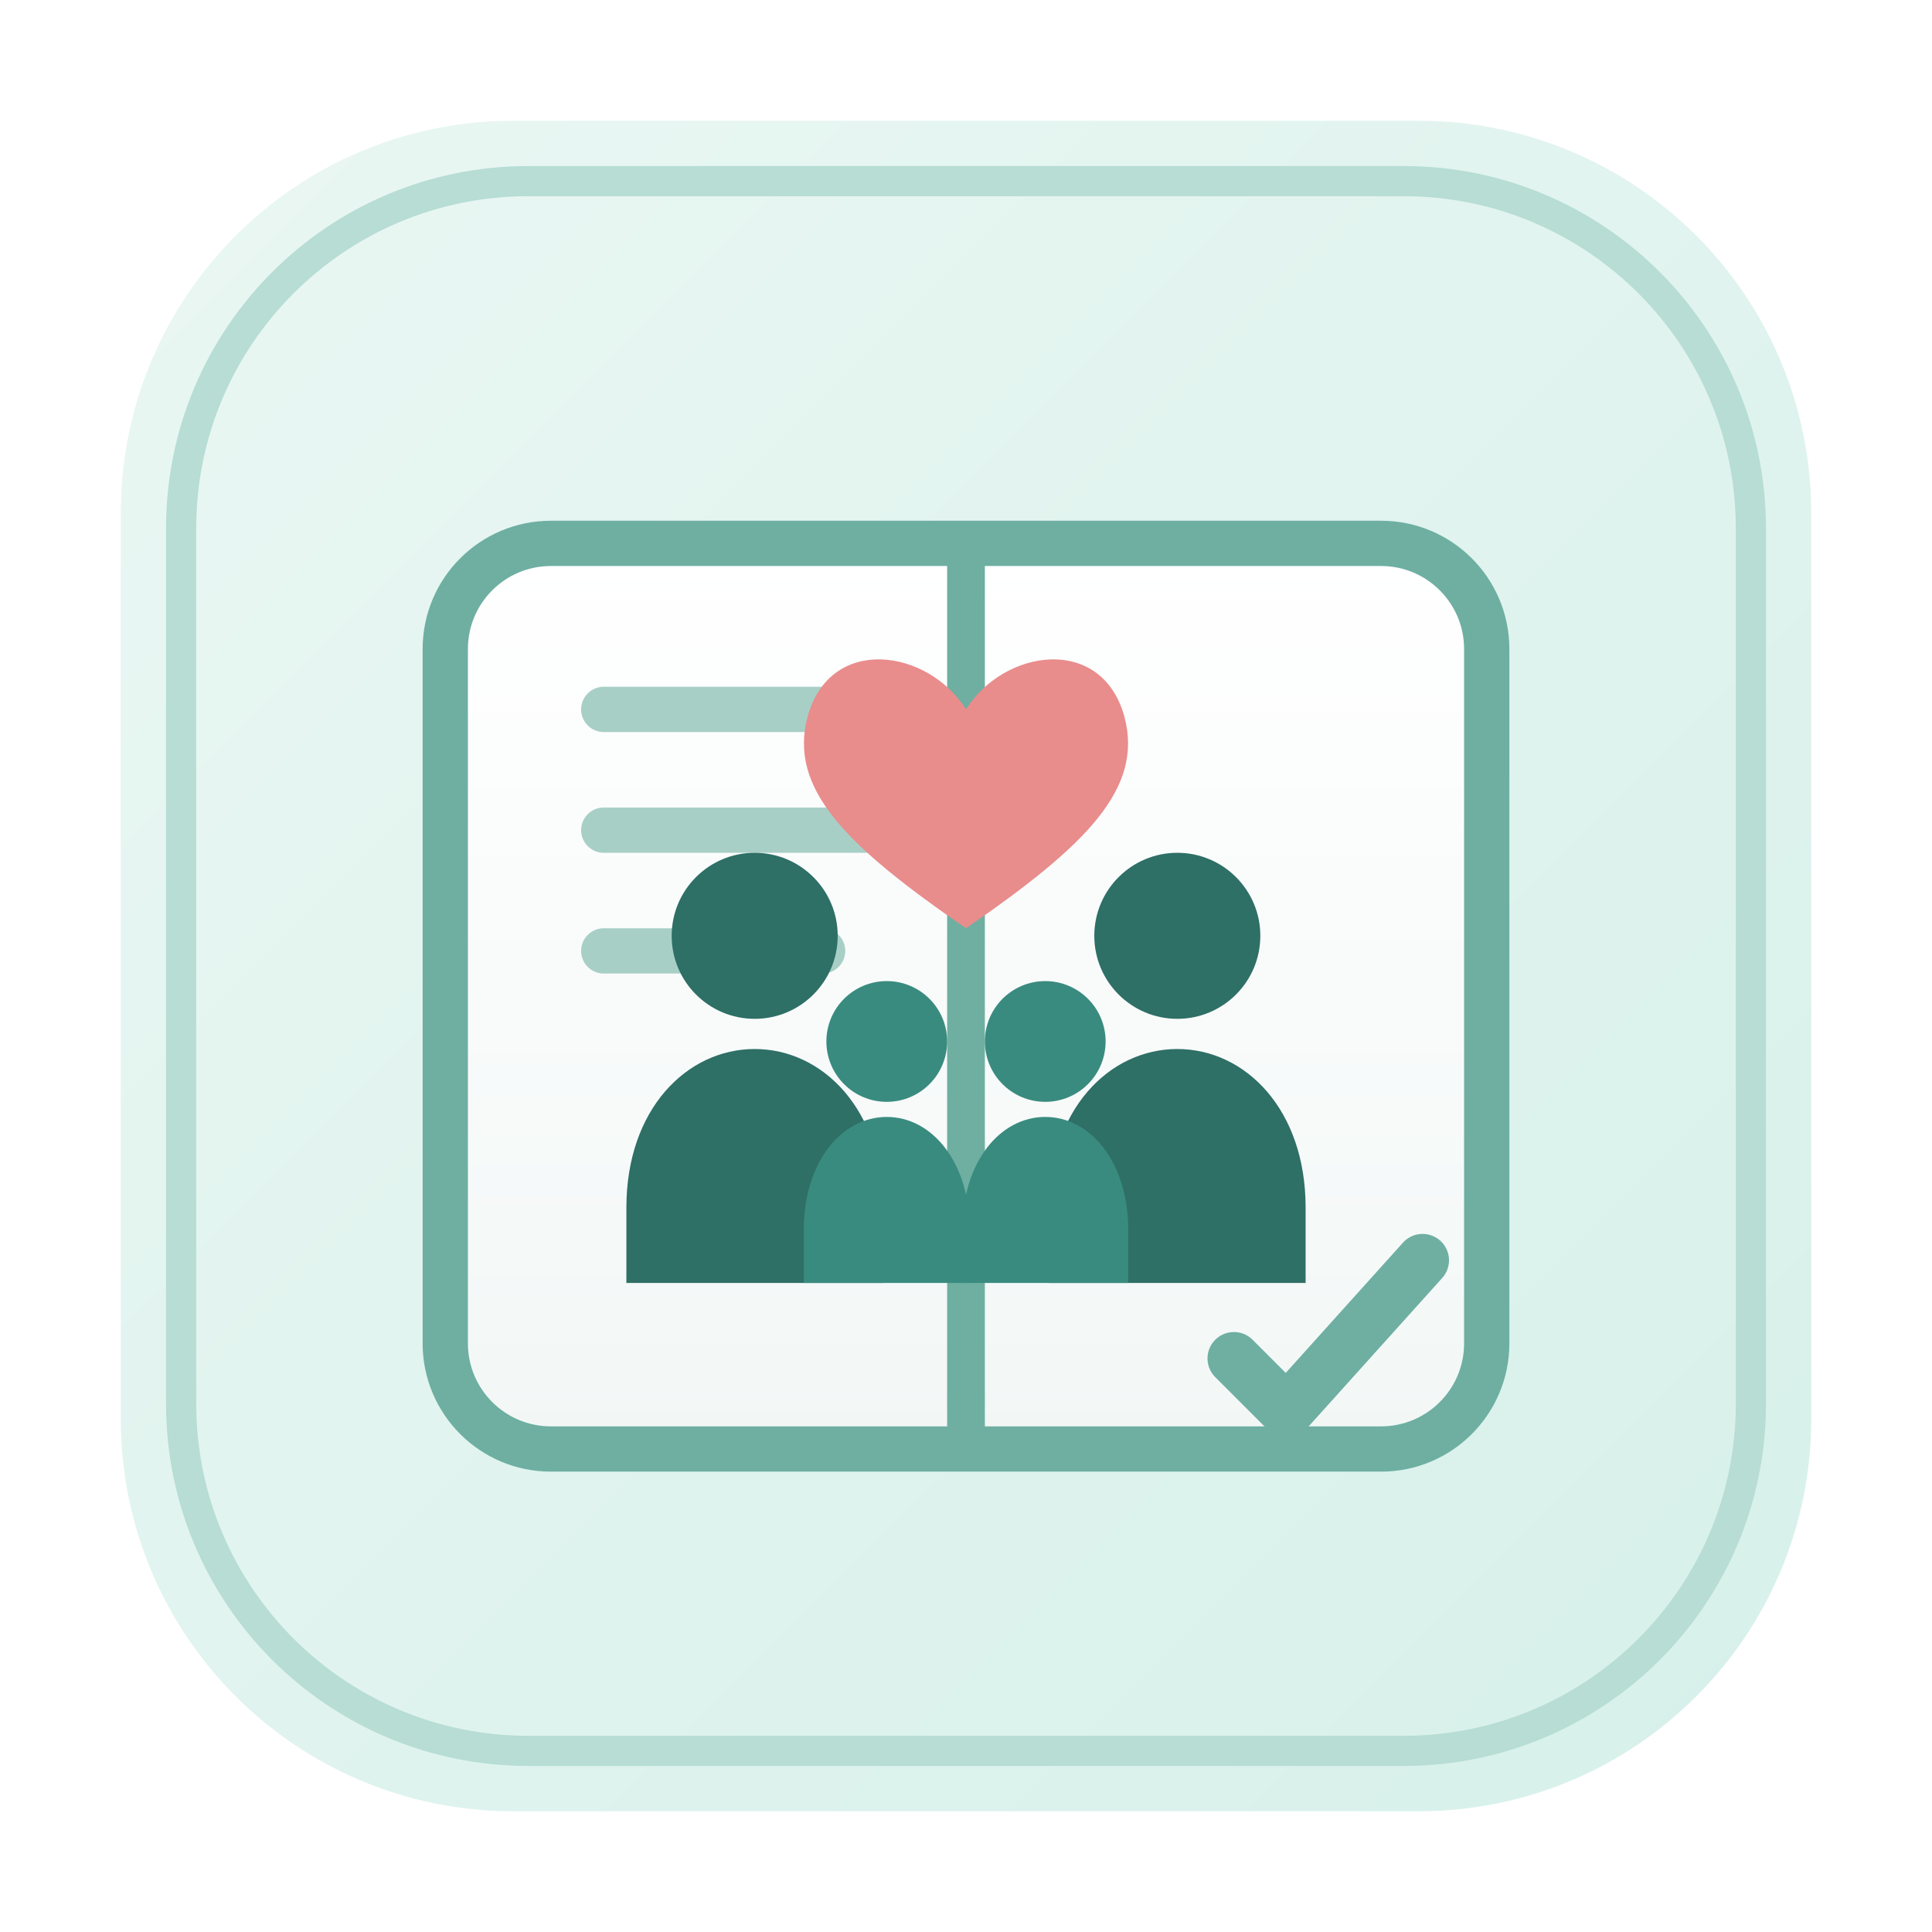
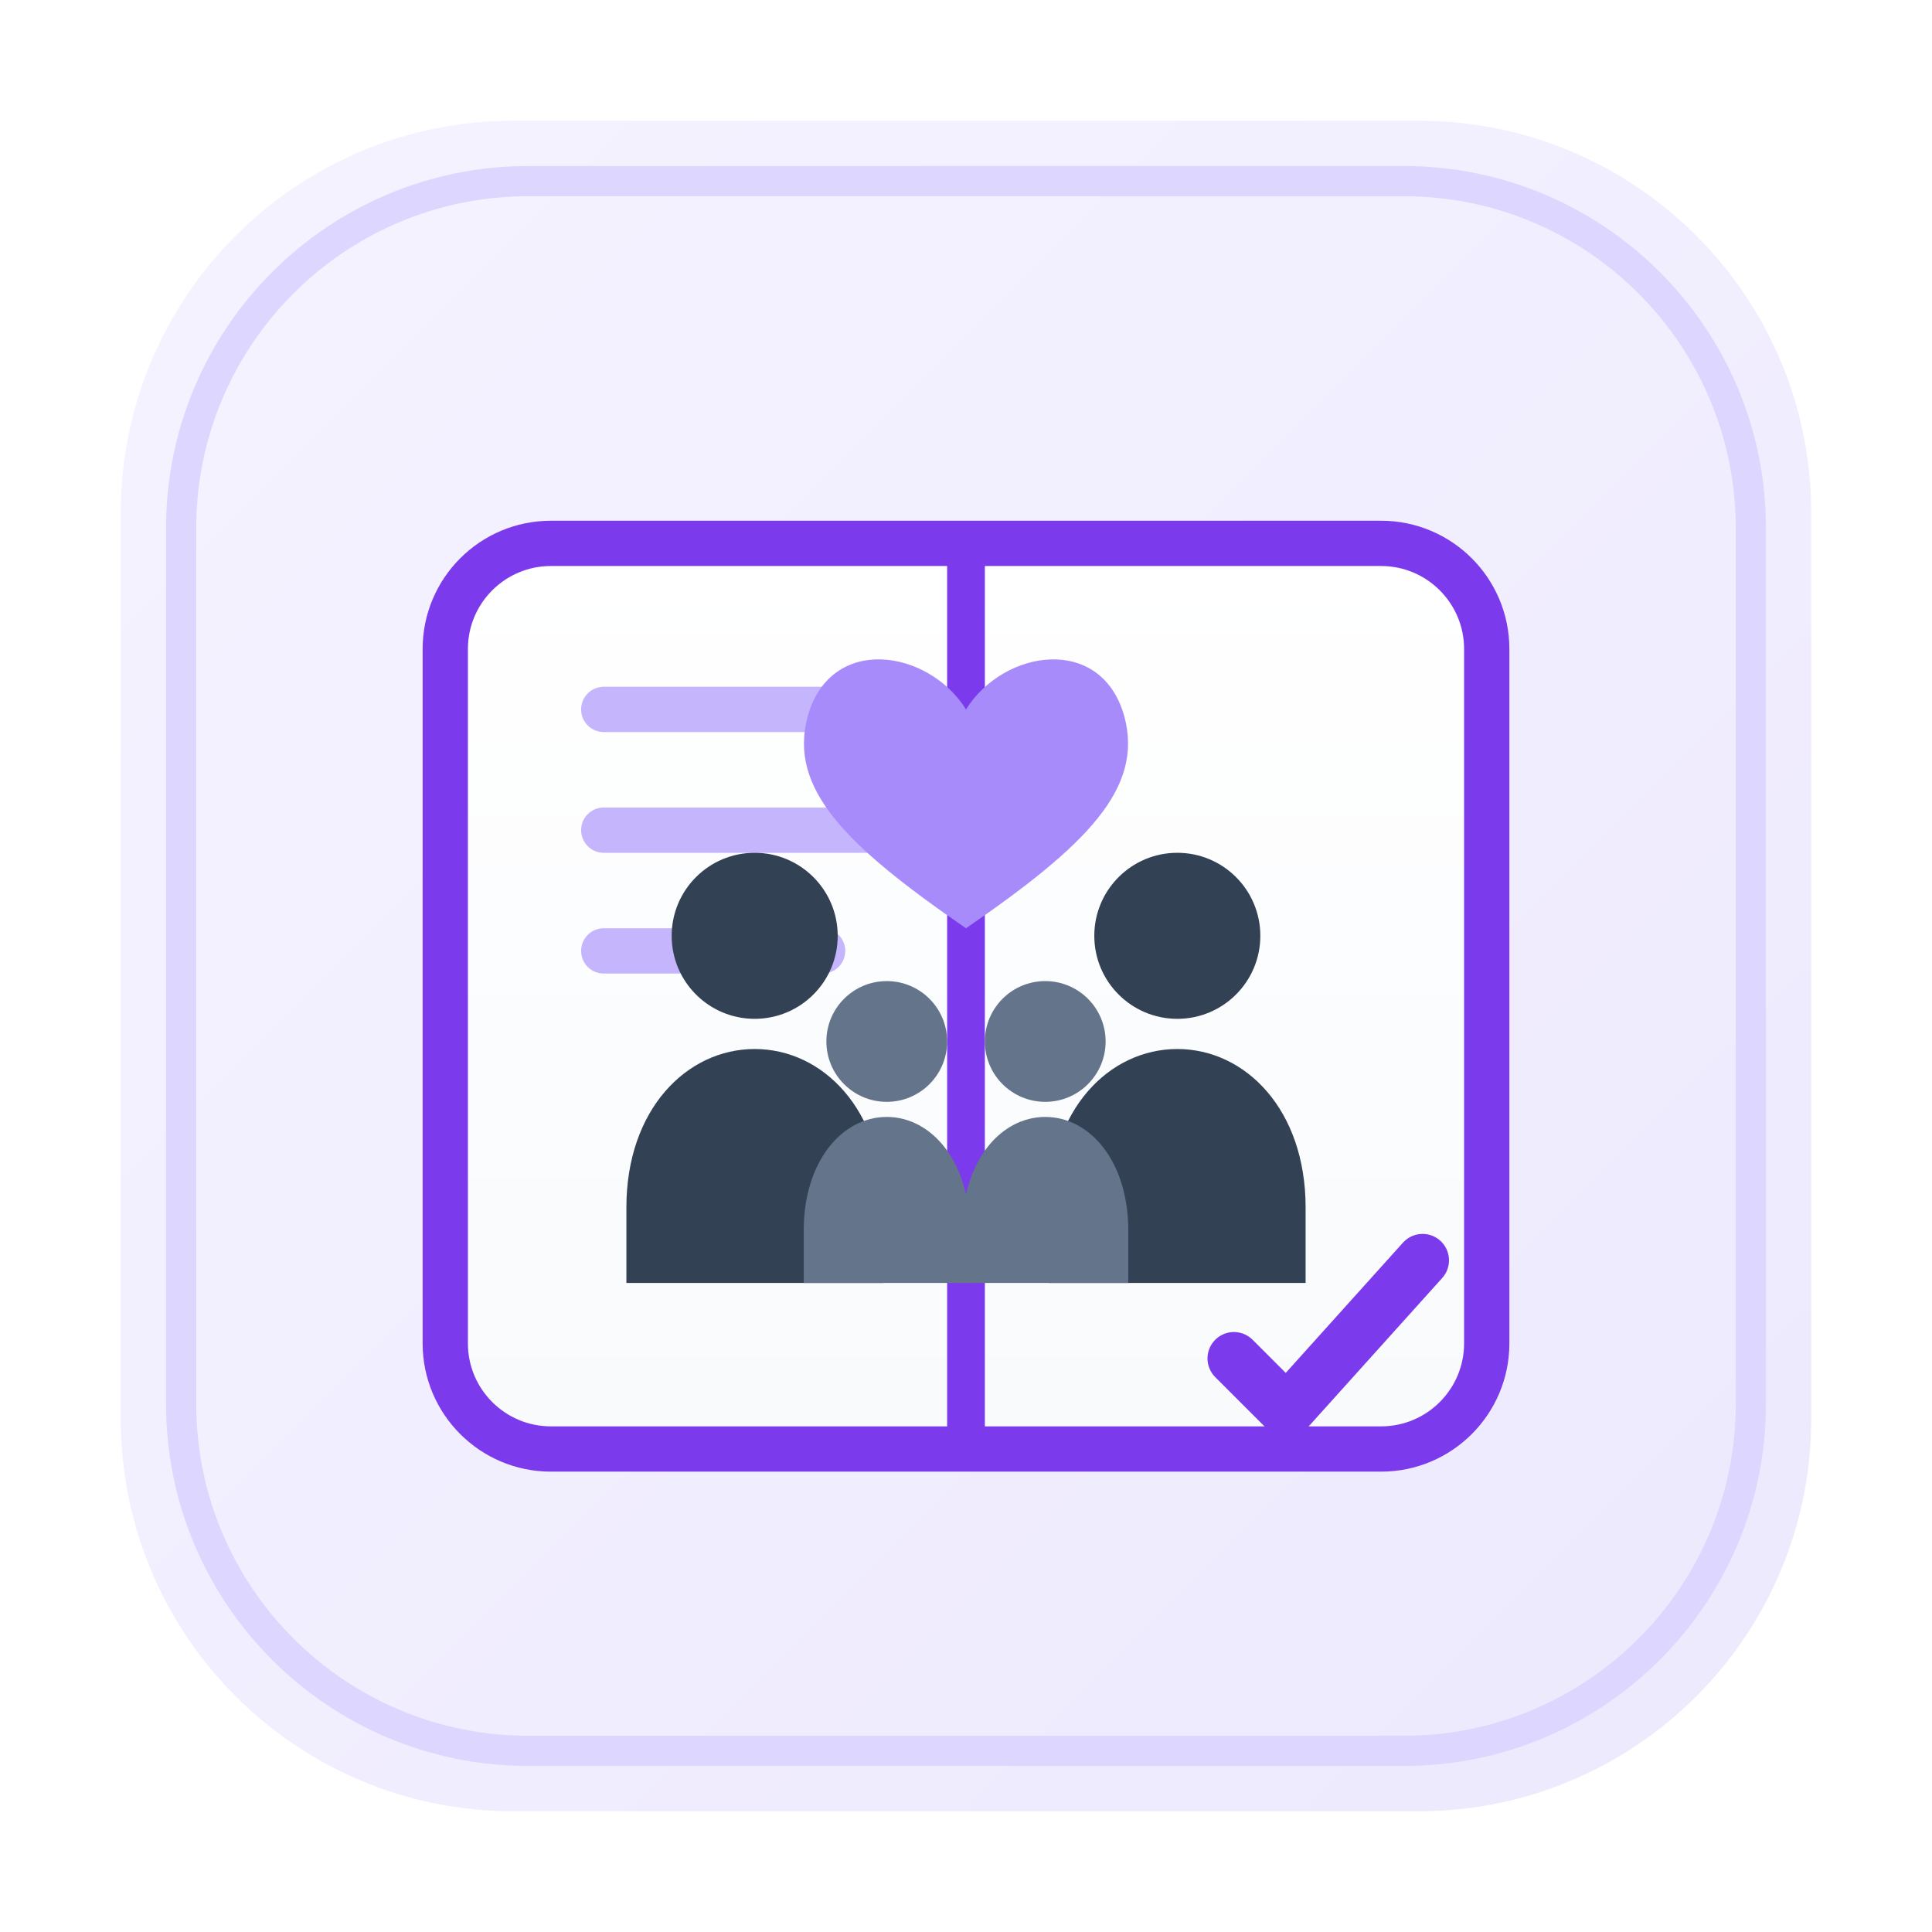
<svg xmlns="http://www.w3.org/2000/svg" viewBox="0 0 512 512" role="img" aria-labelledby="title desc">
  <defs>
    <linearGradient id="bg" x1="0" y1="0" x2="1" y2="1">
-       <stop offset="0%" stop-color="#EAF7F3" />
-       <stop offset="100%" stop-color="#D7F0EA" />
+       <stop offset="0%" stop-color="#f5f3ff" />
+       <stop offset="100%" stop-color="#ede9fe" />
    </linearGradient>
    <linearGradient id="book" x1="0" y1="0" x2="0" y2="1">
      <stop offset="0%" stop-color="#FFFFFF" />
-       <stop offset="100%" stop-color="#F2F7F6" />
+       <stop offset="100%" stop-color="#f8fafc" />
    </linearGradient>
  </defs>
  <rect x="32" y="32" width="448" height="448" rx="104" fill="url(#bg)" />
-   <rect x="48" y="48" width="416" height="416" rx="92" fill="none" stroke="#B7DDD4" stroke-width="8" />
+   <rect x="48" y="48" width="416" height="416" rx="92" fill="none" stroke="#ddd6fe" stroke-width="8" />
  <g transform="translate(0,0)">
-     <rect x="118" y="144" width="276" height="240" rx="28" fill="url(#book)" stroke="#6EAFA2" stroke-width="12" />
-     <path d="M256 144v240" stroke="#6EAFA2" stroke-width="10" stroke-linecap="round" />
-     <path d="M160 188h66" stroke="#A8CFC6" stroke-width="12" stroke-linecap="round" />
-     <path d="M160 220h88" stroke="#A8CFC6" stroke-width="12" stroke-linecap="round" />
-     <path d="M160 252h58" stroke="#A8CFC6" stroke-width="12" stroke-linecap="round" />
+     <rect x="118" y="144" width="276" height="240" rx="28" fill="url(#book)" stroke="#7c3aed" stroke-width="12" />
+     <path d="M256 144v240" stroke="#7c3aed" stroke-width="10" stroke-linecap="round" />
+     <path d="M160 188h66" stroke="#c4b5fd" stroke-width="12" stroke-linecap="round" />
+     <path d="M160 220h88" stroke="#c4b5fd" stroke-width="12" stroke-linecap="round" />
+     <path d="M160 252h58" stroke="#c4b5fd" stroke-width="12" stroke-linecap="round" />
  </g>
  <g transform="translate(0,8)">
-     <circle cx="200" cy="240" r="22" fill="#2E6F66" />
-     <path d="M166 312c0-26 16-42 34-42s34 16 34 42v20h-68z" fill="#2E6F66" />
-     <circle cx="312" cy="240" r="22" fill="#2E6F66" />
-     <path d="M278 312c0-26 16-42 34-42s34 16 34 42v20h-68z" fill="#2E6F66" />
-     <circle cx="235" cy="268" r="16" fill="#3A8B7F" />
-     <path d="M213 318c0-18 10-30 22-30s22 12 22 30v14h-44z" fill="#3A8B7F" />
-     <circle cx="277" cy="268" r="16" fill="#3A8B7F" />
-     <path d="M255 318c0-18 10-30 22-30s22 12 22 30v14h-44z" fill="#3A8B7F" />
+     <circle cx="200" cy="240" r="22" fill="#334155" />
+     <path d="M166 312c0-26 16-42 34-42s34 16 34 42v20h-68z" fill="#334155" />
+     <circle cx="312" cy="240" r="22" fill="#334155" />
+     <path d="M278 312c0-26 16-42 34-42s34 16 34 42v20h-68z" fill="#334155" />
+     <circle cx="235" cy="268" r="16" fill="#64748b" />
+     <path d="M213 318c0-18 10-30 22-30s22 12 22 30v14h-44z" fill="#64748b" />
+     <circle cx="277" cy="268" r="16" fill="#64748b" />
+     <path d="M255 318c0-18 10-30 22-30s22 12 22 30v14h-44z" fill="#64748b" />
  </g>
-   <path d="M256 188            C246 172, 220 168, 214 190            C209 209, 224 224, 256 246            C288 224, 303 209, 298 190            C292 168, 266 172, 256 188Z" fill="#E98C8C" />
-   <path d="M327 360l14 14 36-40" fill="none" stroke="#6EAFA2" stroke-width="14" stroke-linecap="round" stroke-linejoin="round" />
+   <path d="M256 188            C246 172, 220 168, 214 190            C209 209, 224 224, 256 246            C288 224, 303 209, 298 190            C292 168, 266 172, 256 188Z" fill="#a78bfa" />
+   <path d="M327 360l14 14 36-40" fill="none" stroke="#7c3aed" stroke-width="14" stroke-linecap="round" stroke-linejoin="round" />
</svg>
